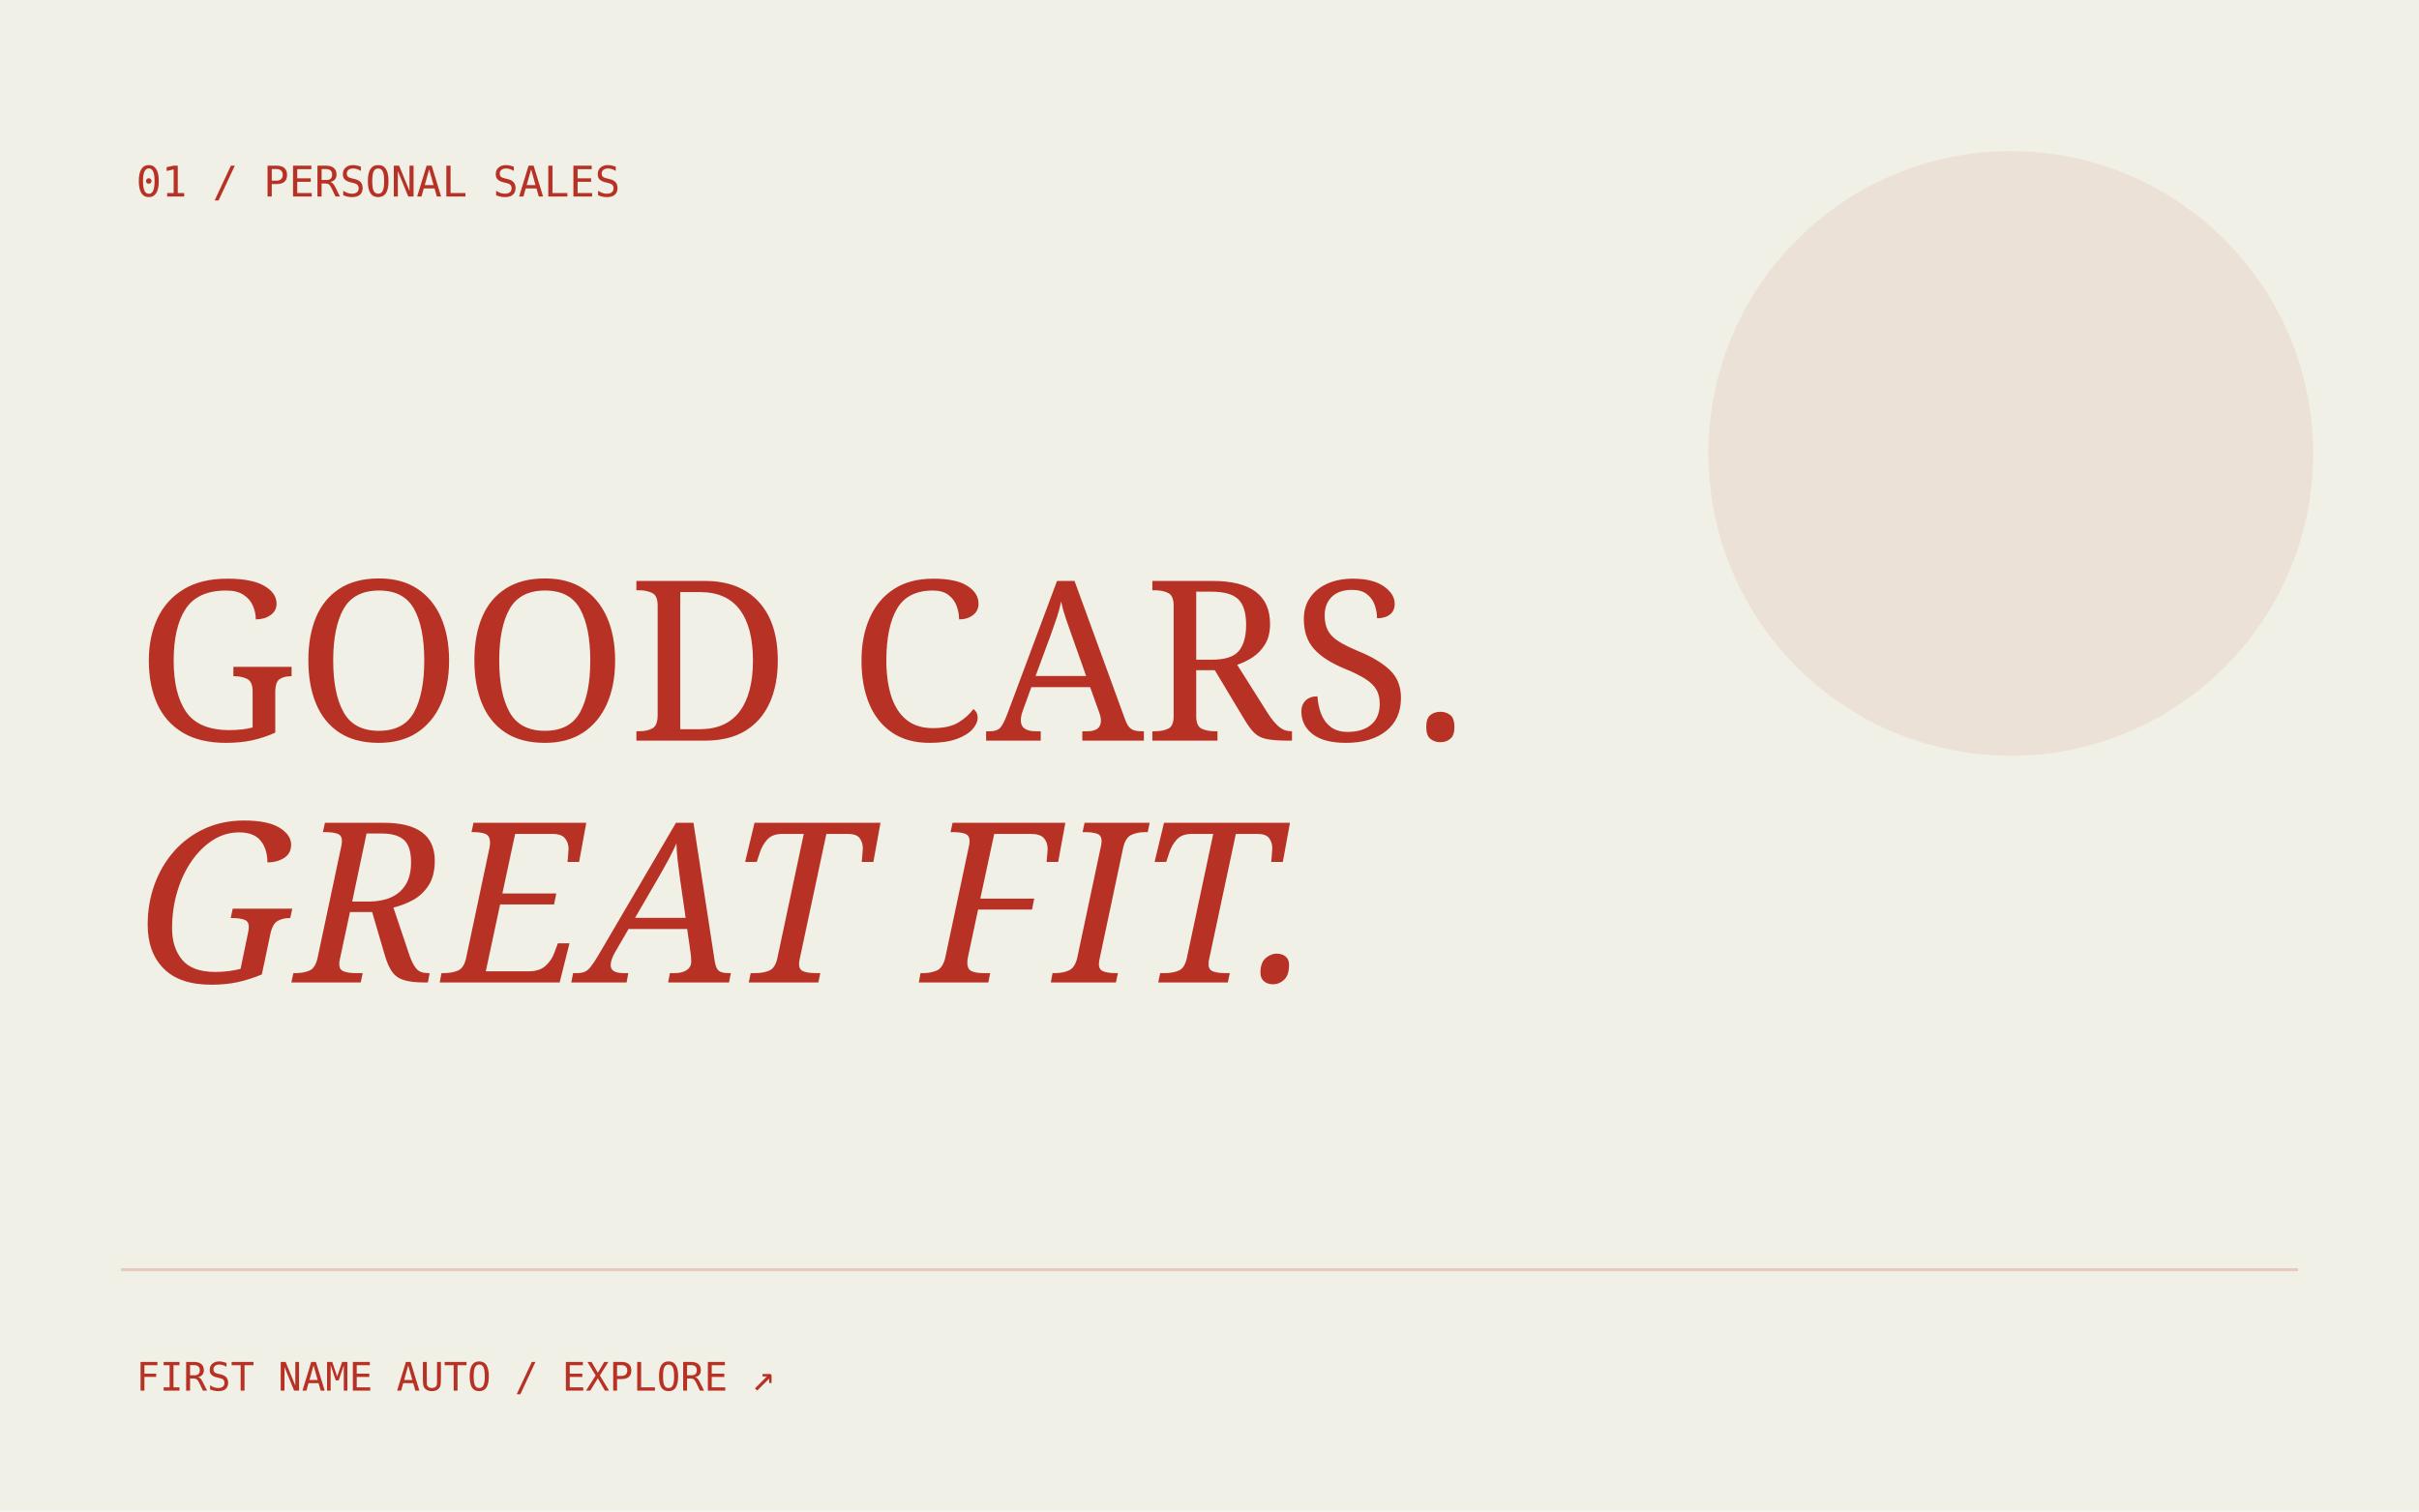
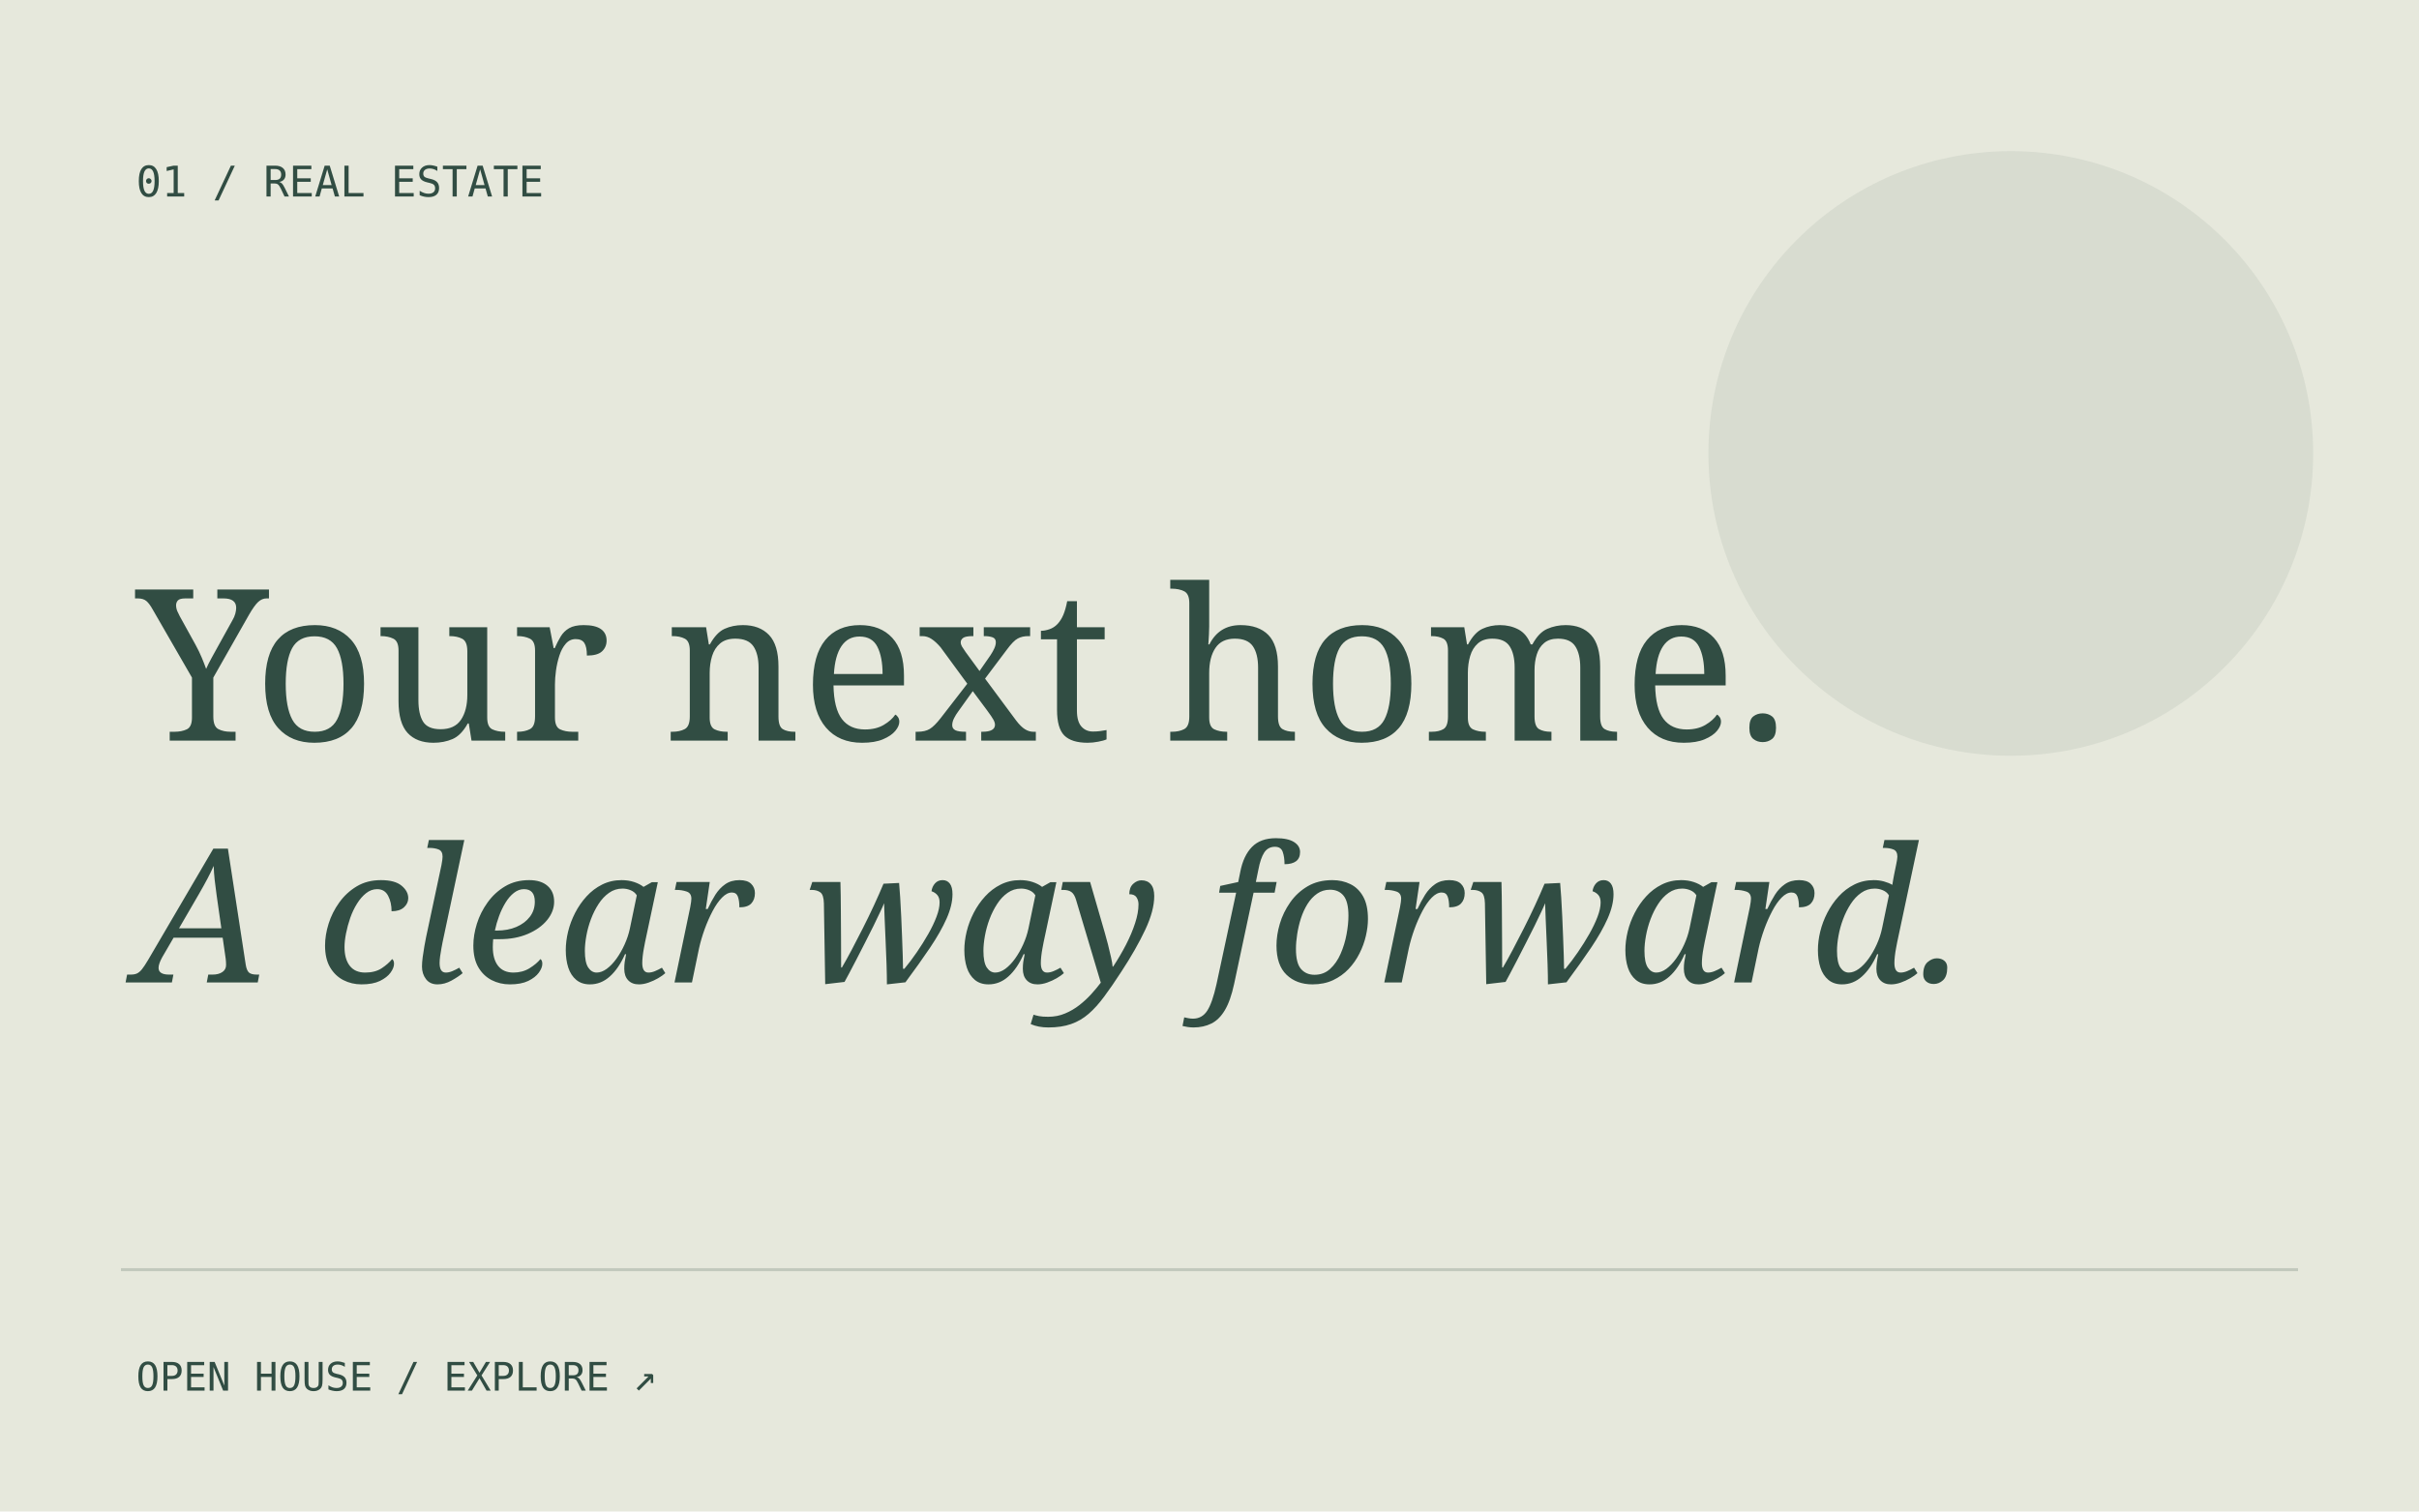
<svg xmlns="http://www.w3.org/2000/svg" viewBox="0 0 800 500">
-   <rect width="800" height="500" fill="#f1f0e6" />
-   <circle cx="665" cy="150" r="100" fill="#b83125" opacity=".08" />
-   <path d="M40 420H760" stroke="#b83125" opacity=".2" />
-   <text x="45" y="65" fill="#b83125" font-family="monospace" font-size="14">01 / PERSONAL SALES</text>
-   <text x="45" y="245" fill="#b83125" font-family="Georgia,serif" font-size="74">GOOD CARS.</text>
-   <text x="45" y="325" fill="#b83125" font-family="Georgia,serif" font-style="italic" font-size="74">GREAT FIT.</text>
-   <text x="45" y="460" fill="#b83125" font-family="monospace" font-size="13">FIRST NAME AUTO  /  EXPLORE ↗</text>
+   <rect width="800" height="500" fill="#e6e8dc" />
+   <circle cx="665" cy="150" r="100" fill="#314d43" opacity=".08" />
+   <path d="M40 420H760" stroke="#314d43" opacity=".2" />
+   <text x="45" y="65" fill="#314d43" font-family="monospace" font-size="14">01 / REAL ESTATE</text>
+   <text x="45" y="245" fill="#314d43" font-family="Georgia,serif" font-size="70">Your next home.</text>
+   <text x="45" y="325" fill="#314d43" font-family="Georgia,serif" font-style="italic" font-size="62">A clear way forward.</text>
+   <text x="45" y="460" fill="#314d43" font-family="monospace" font-size="13">OPEN HOUSE / EXPLORE ↗</text>
</svg>
